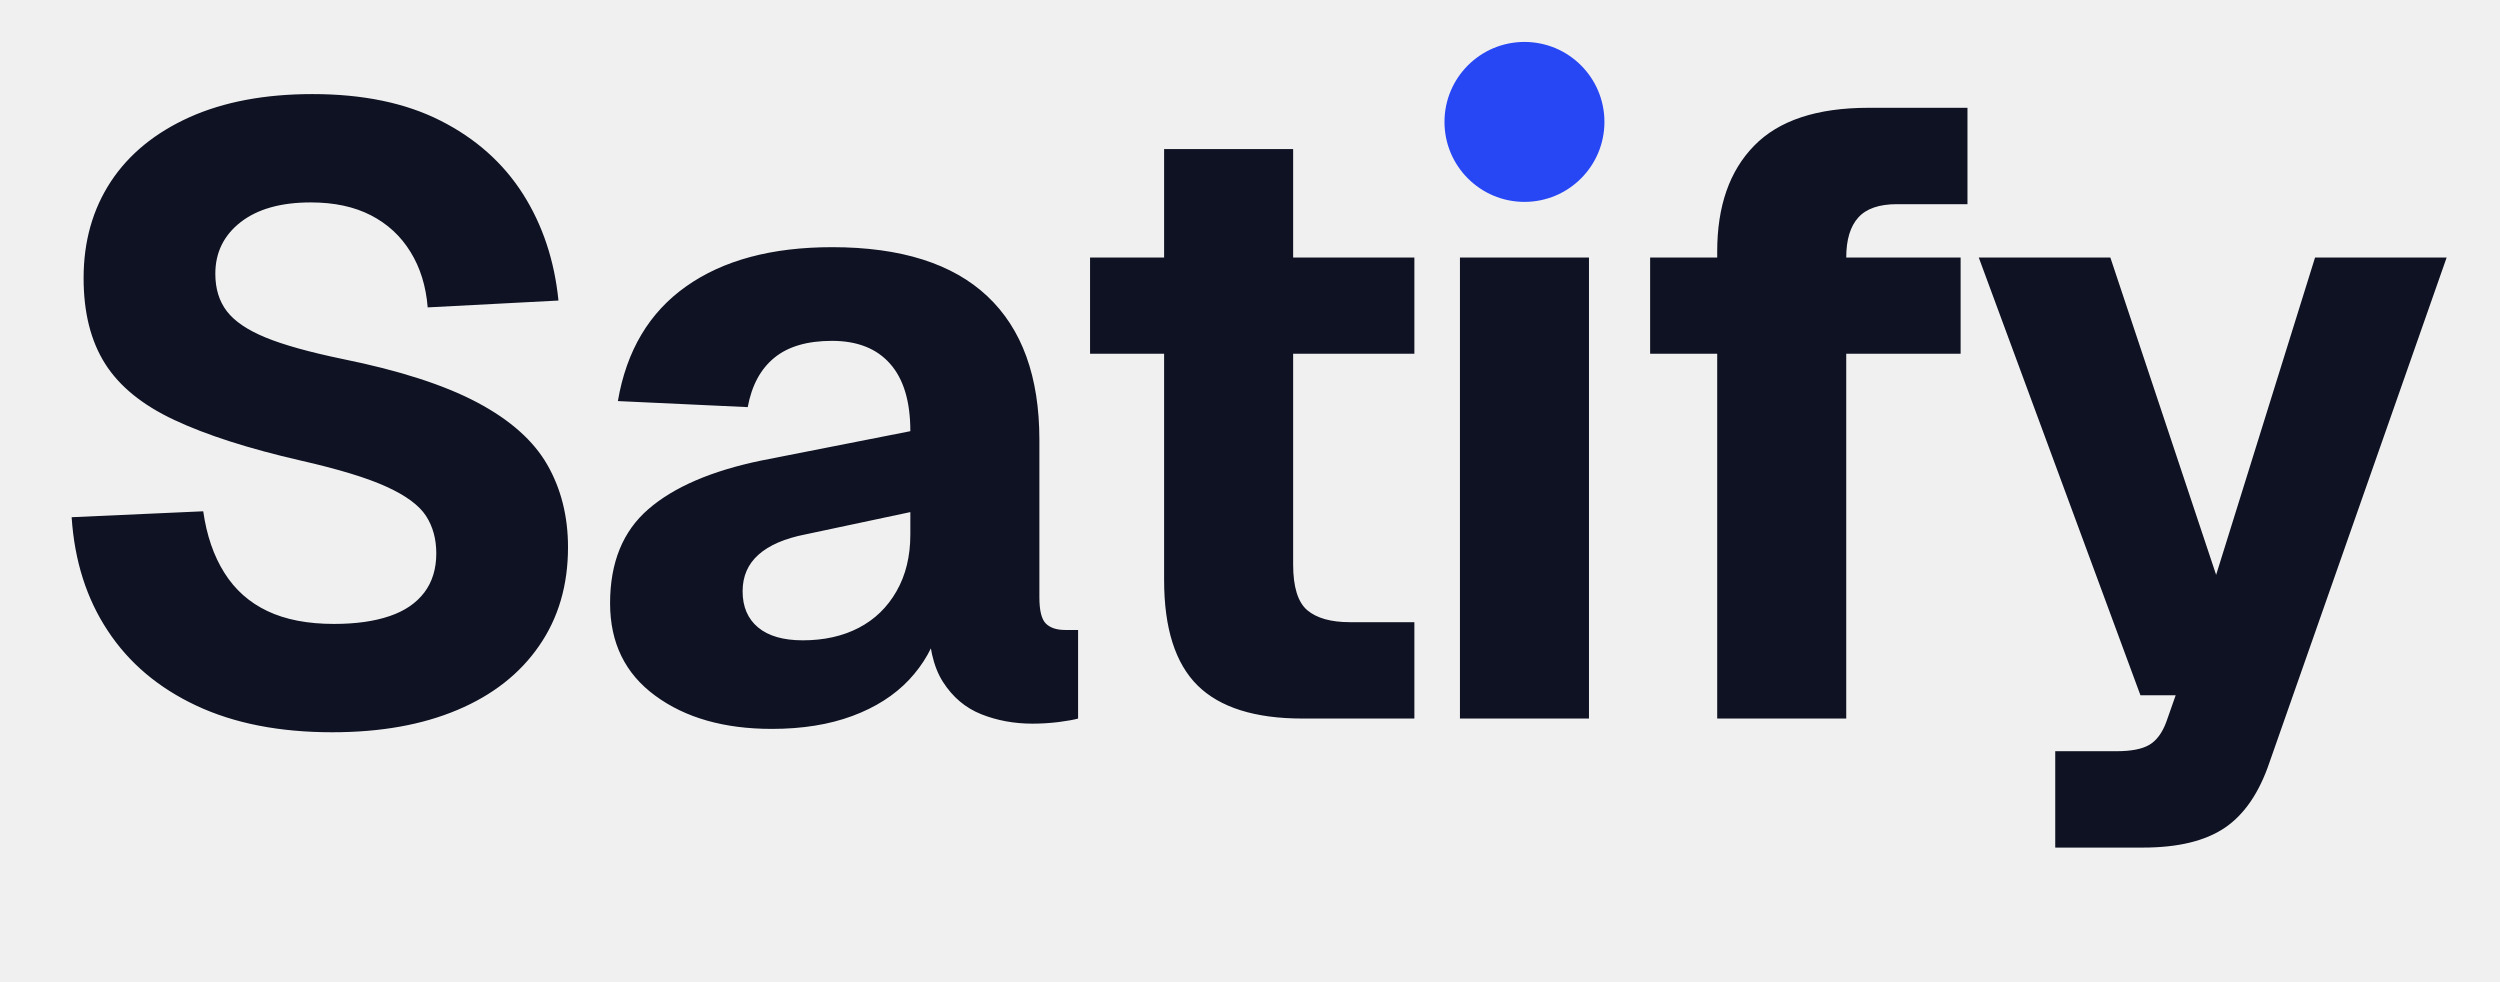
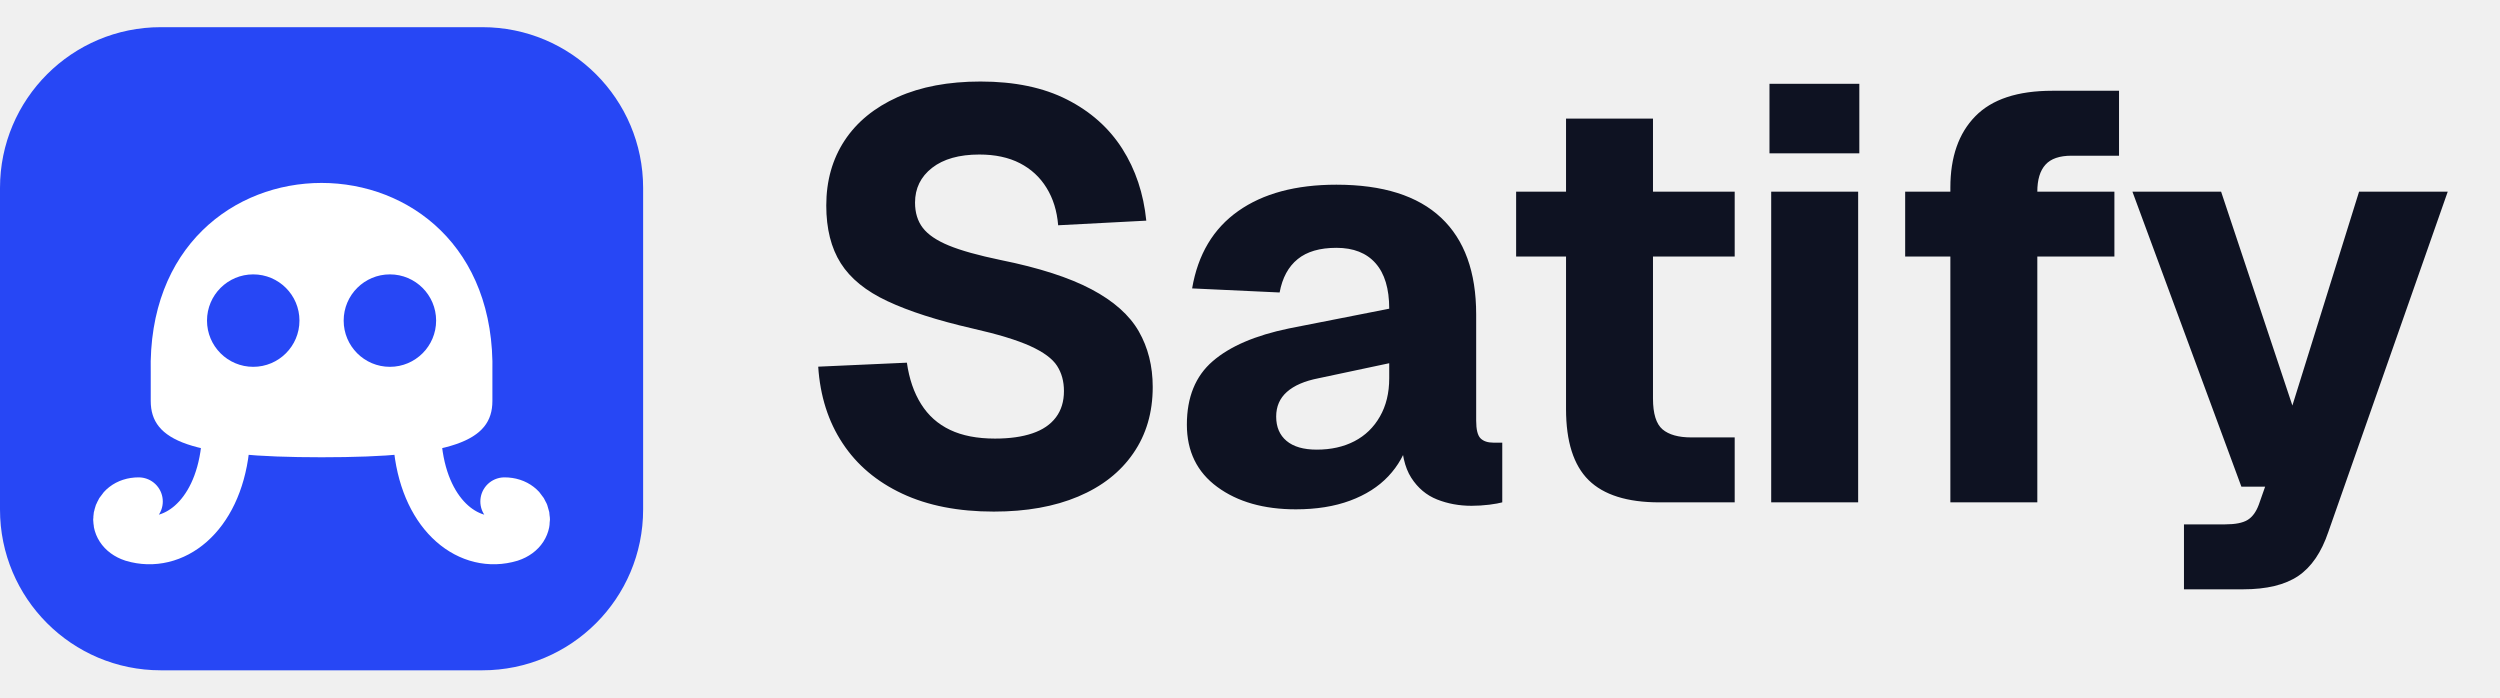
- <svg xmlns="http://www.w3.org/2000/svg" viewBox="0 0 186 73" width="186" height="73" role="img" aria-label="Satify">
-   <path fill="#0E1222" transform="translate(2 53.46)" d="M22.72 1.02Q16.83 1.02 12.61-0.96Q8.38-2.94 6.02-6.53Q3.65-10.11 3.33-14.98L13.12-15.42Q13.50-12.74 14.69-10.85Q15.87-8.96 17.89-8Q19.90-7.04 22.85-7.04Q25.28-7.04 26.98-7.62Q28.67-8.19 29.57-9.38Q30.46-10.56 30.46-12.29Q30.46-13.89 29.70-15.07Q28.93-16.26 26.75-17.25Q24.58-18.24 20.35-19.20Q14.53-20.54 10.98-22.21Q7.42-23.87 5.82-26.40Q4.22-28.93 4.22-32.77Q4.22-36.86 6.24-39.94Q8.26-43.01 12.10-44.74Q15.94-46.46 21.25-46.46Q26.88-46.46 30.78-44.48Q34.69-42.50 36.90-39.04Q39.10-35.58 39.55-31.10L29.82-30.59Q29.63-32.96 28.54-34.72Q27.46-36.48 25.60-37.44Q23.74-38.40 21.12-38.40Q17.79-38.40 15.90-36.93Q14.02-35.46 14.02-33.09Q14.02-31.42 14.88-30.30Q15.74-29.18 17.76-28.35Q19.78-27.52 23.49-26.75Q29.82-25.47 33.50-23.52Q37.18-21.57 38.72-18.88Q40.26-16.19 40.26-12.74Q40.26-8.51 38.11-5.41Q35.97-2.30 32.03-0.64Q28.10 1.02 22.72 1.02M55.42 0.77Q50.11 0.77 46.75-1.70Q43.39-4.16 43.39-8.58Q43.39-13.12 46.24-15.58Q49.09-18.05 54.66-19.20L65.73-21.38Q65.73-24.70 64.22-26.40Q62.72-28.10 59.90-28.10Q57.15-28.10 55.62-26.85Q54.08-25.60 53.63-23.17L43.97-23.62Q44.93-29.25 49.06-32.16Q53.18-35.07 59.90-35.07Q67.58-35.07 71.46-31.42Q75.33-27.78 75.33-20.74L75.33-9.02Q75.33-7.55 75.81-7.07Q76.29-6.59 77.25-6.59L78.21-6.59L78.21 0Q77.76 0.13 76.77 0.26Q75.78 0.38 74.82 0.38Q72.77 0.38 71.01-0.32Q69.25-1.02 68.16-2.72Q67.07-4.42 67.07-7.55L67.90-6.91Q67.26-4.61 65.63-2.88Q64-1.15 61.41-0.19Q58.82 0.77 55.42 0.77M57.73-5.82Q60.10-5.82 61.89-6.75Q63.68-7.68 64.70-9.47Q65.73-11.26 65.73-13.70L65.73-15.36L57.92-13.70Q55.62-13.25 54.43-12.19Q53.25-11.14 53.25-9.47Q53.25-7.74 54.40-6.78Q55.55-5.82 57.73-5.82M103.23 0L94.91 0Q89.60 0 87.10-2.46Q84.61-4.93 84.61-10.30L84.61-42.37L94.21-42.37L94.21-11.46Q94.21-8.96 95.26-8.06Q96.32-7.17 98.43-7.17L103.23-7.17L103.23 0M103.23-27.14L79.10-27.14L79.10-34.30L103.23-34.30M116.22 0L106.62 0L106.62-34.30L116.22-34.30M135.36 0L125.76 0L125.76-34.75Q125.76-39.81 128.51-42.62Q131.26-45.44 137.02-45.44L144.38-45.44L144.38-38.27L139.14-38.27Q137.15-38.27 136.26-37.28Q135.36-36.29 135.36-34.30L135.36 0M143.87-27.14L120.77-27.14L120.77-34.30L143.87-34.30M157.44 9.60L150.91 9.60L150.91 2.43L155.46 2.43Q157.12 2.43 157.92 1.95Q158.72 1.47 159.17 0.26L159.87-1.73L157.25-1.73L145.22-34.30L155.01-34.30L162.88-10.69L170.24-34.30L180.03-34.30L166.85 3.26Q165.70 6.66 163.52 8.13Q161.34 9.60 157.44 9.60" />
-   <circle fill="#2747F5" cx="113.42" cy="9.07" r="5.95" />
+ <svg xmlns="http://www.w3.org/2000/svg" viewBox="0 0 276 77" width="276" height="77" role="img" aria-label="Satify">
+   <g transform="translate(0 3) scale(2.2188)">
+     <rect width="32" height="32" rx="8" fill="#2747F5" />
+     <path d="M7.5 17.2C7.2 4.6 24.8 4.6 24.5 17.2V18.6C24.5 20.6 22.5 21.4 16 21.4C9.5 21.4 7.5 20.6 7.5 18.6Z" fill="#FFFFFF" />
+     <circle cx="12.6" cy="14.6" r="2.3" fill="#2747F5" />
+     <circle cx="19.4" cy="14.6" r="2.3" fill="#2747F5" />
+     <path d="M11.2 21C10.8 24.4 8.6 26 6.6 25.4C5.4 25 5.7 23.6 6.9 23.6" fill="none" stroke="#FFFFFF" stroke-width="2.4" stroke-linecap="round" />
+     <path d="M20.8 21C21.2 24.4 23.4 26 25.4 25.4C26.6 25 26.3 23.6 25.1 23.6" fill="none" stroke="#FFFFFF" stroke-width="2.4" stroke-linecap="round" />
+   </g>
+   <path fill="#0E1222" transform="translate(87 55.46)" d="M22.72 1.02Q16.83 1.02 12.61-0.96Q8.38-2.94 6.02-6.53Q3.65-10.11 3.33-14.98L13.12-15.42Q13.50-12.74 14.69-10.85Q15.87-8.96 17.89-8Q19.90-7.04 22.85-7.04Q25.28-7.04 26.98-7.62Q28.67-8.19 29.57-9.38Q30.46-10.56 30.46-12.29Q30.46-13.89 29.70-15.07Q28.93-16.26 26.75-17.25Q24.58-18.24 20.35-19.20Q14.53-20.54 10.98-22.21Q7.42-23.87 5.82-26.40Q4.22-28.93 4.22-32.77Q4.22-36.86 6.24-39.94Q8.26-43.01 12.10-44.74Q15.94-46.46 21.25-46.46Q26.88-46.46 30.78-44.48Q34.69-42.50 36.90-39.04Q39.10-35.58 39.55-31.10L29.82-30.59Q29.63-32.96 28.54-34.72Q27.46-36.48 25.60-37.44Q23.74-38.40 21.12-38.40Q17.79-38.40 15.90-36.93Q14.02-35.46 14.02-33.09Q14.02-31.42 14.88-30.30Q15.74-29.18 17.76-28.35Q19.78-27.52 23.49-26.75Q29.82-25.47 33.50-23.52Q37.18-21.57 38.72-18.88Q40.26-16.19 40.26-12.74Q40.26-8.51 38.11-5.41Q35.97-2.30 32.03-0.64Q28.10 1.02 22.72 1.02M56.06 0.77Q50.75 0.77 47.39-1.70Q44.03-4.16 44.03-8.58Q44.03-13.12 46.88-15.58Q49.73-18.05 55.30-19.20L66.37-21.38Q66.37-24.70 64.86-26.40Q63.36-28.10 60.54-28.10Q57.79-28.10 56.26-26.85Q54.72-25.60 54.27-23.17L44.61-23.62Q45.57-29.25 49.70-32.16Q53.82-35.07 60.54-35.07Q68.22-35.07 72.10-31.42Q75.97-27.78 75.97-20.74L75.97-9.02Q75.97-7.55 76.45-7.07Q76.93-6.59 77.89-6.59L78.85-6.59L78.85 0Q78.40 0.13 77.41 0.26Q76.42 0.38 75.46 0.38Q73.41 0.38 71.65-0.32Q69.89-1.02 68.80-2.72Q67.71-4.42 67.71-7.55L68.54-6.91Q67.90-4.61 66.27-2.88Q64.64-1.15 62.05-0.19Q59.46 0.77 56.06 0.77M58.37-5.82Q60.74-5.82 62.53-6.75Q64.32-7.68 65.34-9.47Q66.37-11.26 66.37-13.70L66.37-15.36L58.56-13.70Q56.26-13.25 55.07-12.19Q53.89-11.14 53.89-9.47Q53.89-7.74 55.04-6.78Q56.19-5.82 58.37-5.82M104.51 0L96.19 0Q90.88 0 88.38-2.46Q85.89-4.93 85.89-10.30L85.89-42.37L95.49-42.37L95.49-11.46Q95.49-8.96 96.54-8.06Q97.60-7.17 99.71-7.17L104.51-7.17L104.51 0M104.51-27.14L80.38-27.14L80.38-34.30L104.51-34.30M118.14 0L108.54 0L108.54-34.30L118.14-34.30L118.14 0M118.27-38.53L108.35-38.53L108.35-46.21L118.27-46.21M137.92 0L128.32 0L128.32-34.75Q128.32-39.81 131.07-42.62Q133.82-45.44 139.58-45.44L146.94-45.44L146.94-38.27L141.70-38.27Q139.71-38.27 138.82-37.28Q137.92-36.29 137.92-34.30L137.92 0M146.43-27.14L123.33-27.14L123.33-34.30L146.43-34.30M160.64 9.60L154.11 9.60L154.11 2.43L158.66 2.43Q160.32 2.43 161.12 1.95Q161.92 1.47 162.37 0.26L163.07-1.73L160.45-1.73L148.42-34.30L158.21-34.30L166.08-10.69L173.44-34.30L183.23-34.30L170.05 3.26Q168.90 6.66 166.72 8.13Q164.54 9.60 160.64 9.60" />
</svg>
